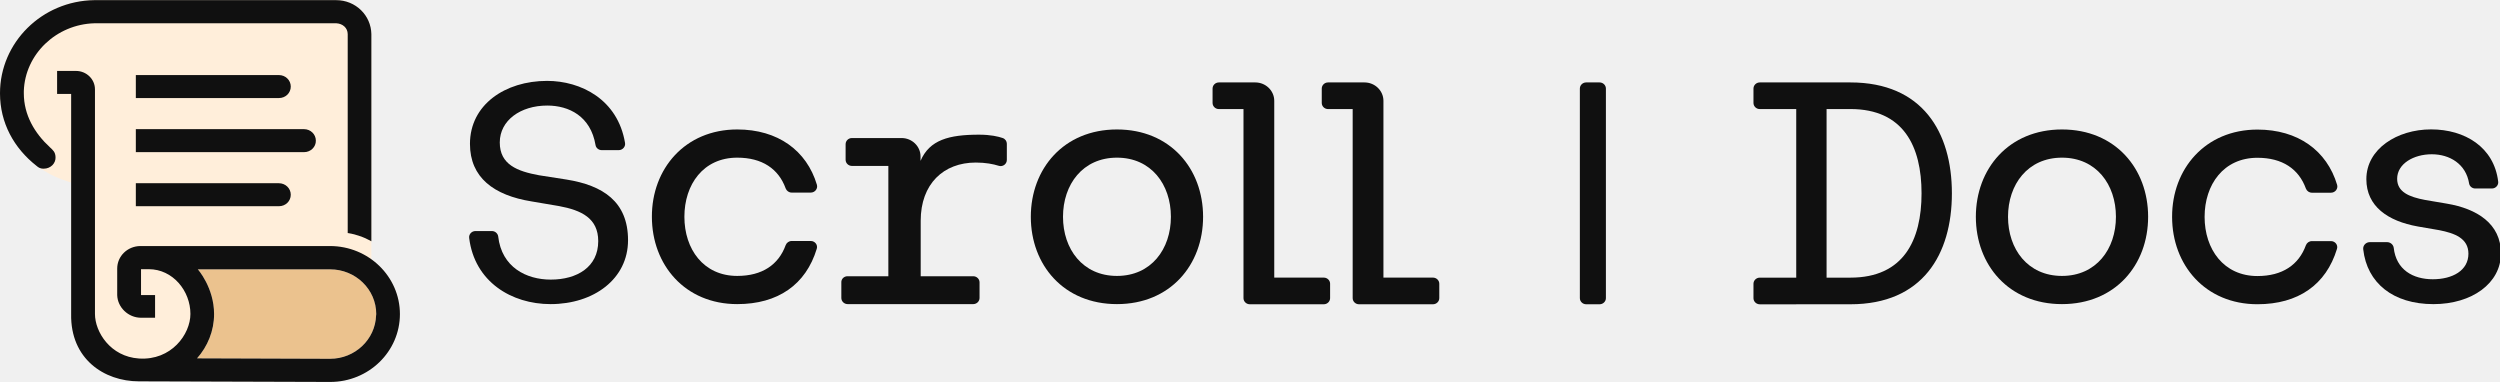
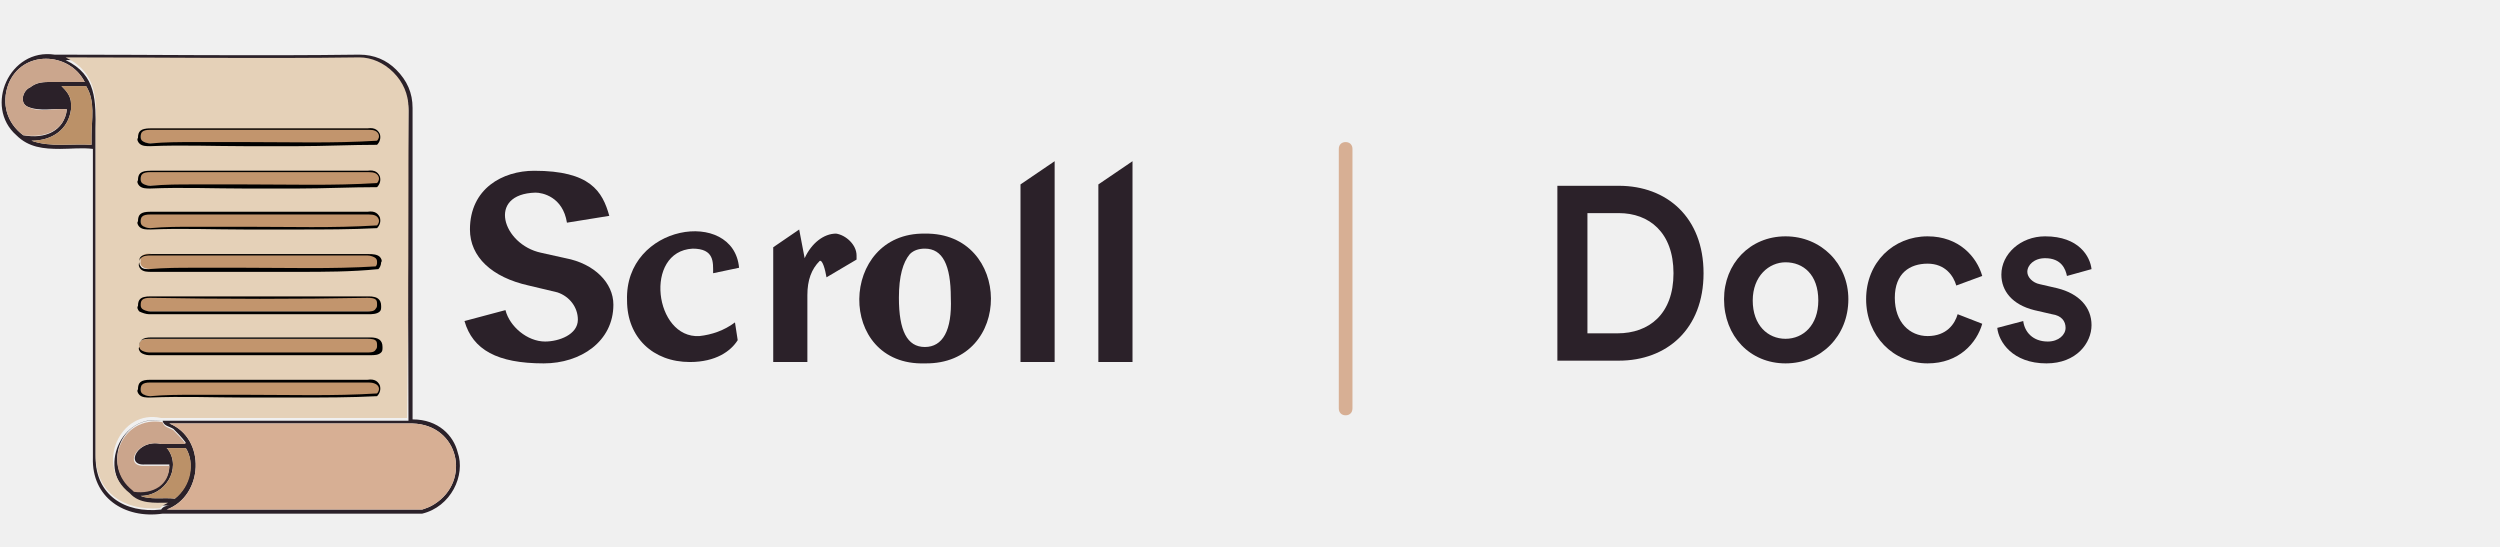
- <svg xmlns="http://www.w3.org/2000/svg" width="144" height="22" viewBox="0 0 144 22" fill="none">
-   <g clip-path="url(#clip0_3449_5677)">
-     <path d="M21.391 14.931V1.959C21.373 0.874 20.483 0 19.365 0H5.425C2.417 0.044 0 2.436 0 5.365C0 6.354 0.273 7.201 0.691 7.942C1.045 8.56 1.599 9.142 2.145 9.575C2.299 9.698 2.226 9.645 2.699 9.928C3.353 10.316 4.098 10.51 4.098 10.51L4.089 18.267C4.107 18.638 4.144 18.991 4.244 19.317C4.553 20.412 5.334 21.25 6.397 21.656C6.843 21.823 7.342 21.938 7.879 21.947L19.01 21.982C21.228 21.982 23.027 20.235 23.027 18.073C23.036 16.793 22.382 15.646 21.391 14.931Z" fill="#FFEEDA" />
-     <path d="M31.523 6.08C29.978 6.08 28.787 6.936 28.787 8.207C28.787 9.478 29.796 9.866 31.05 10.095L32.631 10.342C34.73 10.678 36.175 11.613 36.175 13.837C36.175 16.061 34.212 17.517 31.713 17.517C29.46 17.517 27.333 16.229 27.024 13.705C26.997 13.493 27.17 13.308 27.388 13.308H28.333C28.515 13.308 28.669 13.44 28.696 13.617C28.896 15.399 30.323 16.105 31.722 16.105C33.249 16.105 34.458 15.373 34.458 13.89C34.458 12.566 33.485 12.107 32.195 11.869L30.632 11.604C28.442 11.252 27.07 10.228 27.07 8.286C27.07 6.036 29.087 4.659 31.513 4.659C33.449 4.659 35.584 5.718 36.002 8.233C36.039 8.445 35.866 8.648 35.639 8.648H34.658C34.485 8.648 34.33 8.525 34.303 8.357C34.022 6.689 32.767 6.08 31.523 6.08Z" fill="#101010" />
-     <path d="M42.465 7.457C44.8 7.457 46.463 8.666 47.054 10.643C47.118 10.863 46.945 11.093 46.7 11.093H45.6C45.446 11.093 45.309 10.996 45.255 10.854C44.846 9.725 43.901 9.081 42.465 9.081C40.511 9.081 39.421 10.625 39.421 12.487C39.421 14.349 40.52 15.893 42.465 15.893C43.901 15.893 44.846 15.249 45.255 14.12C45.309 13.978 45.446 13.881 45.6 13.881H46.7C46.945 13.881 47.118 14.111 47.045 14.331C46.418 16.396 44.809 17.517 42.465 17.517C39.457 17.517 37.549 15.258 37.549 12.487C37.54 9.725 39.457 7.457 42.465 7.457Z" fill="#101010" />
-     <path d="M48.816 15.911H51.169V9.557H49.07C48.87 9.557 48.707 9.398 48.707 9.204V8.304C48.707 8.11 48.87 7.951 49.07 7.951H51.933C52.532 7.951 53.023 8.428 53.023 9.01V9.266C53.541 8.057 54.659 7.757 56.394 7.757C57.058 7.757 57.503 7.863 57.758 7.951C57.903 8.004 57.994 8.136 57.994 8.278V9.213C57.994 9.451 57.758 9.628 57.521 9.548C57.212 9.451 56.776 9.363 56.204 9.363C54.35 9.363 53.032 10.59 53.032 12.716V15.911H56.058C56.258 15.911 56.422 16.07 56.422 16.264V17.164C56.422 17.358 56.258 17.517 56.058 17.517H48.825C48.625 17.517 48.461 17.358 48.461 17.164V16.264C48.452 16.07 48.616 15.911 48.816 15.911Z" fill="#101010" />
-     <path d="M59.375 12.487C59.375 9.725 61.265 7.457 64.337 7.457C67.408 7.457 69.298 9.716 69.298 12.487C69.298 15.258 67.408 17.517 64.337 17.517C61.265 17.517 59.375 15.258 59.375 12.487ZM64.337 15.893C66.308 15.893 67.444 14.349 67.444 12.487C67.444 10.625 66.308 9.081 64.337 9.081C62.365 9.081 61.229 10.625 61.229 12.487C61.229 14.349 62.365 15.893 64.337 15.893Z" fill="#101010" />
-     <path d="M113.809 12.487C113.809 9.725 115.699 7.457 118.77 7.457C121.842 7.457 123.732 9.716 123.732 12.487C123.732 15.258 121.842 17.517 118.77 17.517C115.699 17.517 113.809 15.258 113.809 12.487ZM118.77 15.893C120.742 15.893 121.878 14.349 121.878 12.487C121.878 10.625 120.742 9.081 118.77 9.081C116.798 9.081 115.662 10.625 115.662 12.487C115.662 14.349 116.798 15.893 118.77 15.893Z" fill="#101010" />
-     <path d="M73.406 15.99H76.25C76.45 15.99 76.614 16.149 76.614 16.343V17.173C76.614 17.367 76.45 17.526 76.25 17.526H71.988C71.788 17.526 71.625 17.367 71.625 17.173V6.283H70.207C70.007 6.283 69.844 6.124 69.844 5.93V5.101C69.844 4.907 70.007 4.748 70.207 4.748H72.306C72.906 4.748 73.397 5.224 73.397 5.807V15.99H73.406Z" fill="#101010" />
-     <path d="M79.695 15.99H82.539C82.739 15.99 82.903 16.149 82.903 16.343V17.173C82.903 17.367 82.739 17.526 82.539 17.526H78.277C78.078 17.526 77.914 17.367 77.914 17.173V6.283H76.496C76.296 6.283 76.133 6.124 76.133 5.93V5.101C76.133 4.907 76.296 4.748 76.496 4.748H78.595C79.195 4.748 79.686 5.224 79.686 5.807V15.99H79.695Z" fill="#101010" />
-     <path d="M21.664 18.17C21.618 19.555 20.446 20.667 19.01 20.667L11.35 20.641C11.959 19.953 12.331 19.061 12.331 18.091C12.331 16.564 11.395 15.514 11.395 15.514H19.019C20.482 15.514 21.673 16.67 21.673 18.091L21.664 18.17Z" fill="#EBC28E" />
-     <path d="M2.872 8.481C1.99 7.669 1.372 6.619 1.372 5.374V5.242C1.445 3.115 3.244 1.403 5.434 1.341H19.374C19.737 1.359 20.028 1.606 20.028 1.968V13.422C20.346 13.475 20.501 13.519 20.81 13.625C21.055 13.714 21.391 13.899 21.391 13.899V1.968C21.373 0.882 20.483 0.009 19.365 0.009H5.425C2.417 0.053 0 2.444 0 5.374C0 7.077 0.8 8.533 2.108 9.557C2.199 9.628 2.281 9.716 2.517 9.716C2.926 9.716 3.217 9.398 3.199 9.054C3.19 8.763 3.062 8.657 2.872 8.481Z" fill="#101010" />
-     <path d="M19.01 14.172H8.078C7.342 14.181 6.751 14.755 6.751 15.47V16.996C6.769 17.702 7.387 18.302 8.123 18.302H8.932V16.996H8.123V15.505H8.569C9.95 15.505 10.968 16.749 10.968 18.082C10.968 19.264 9.859 20.773 8.005 20.65C6.361 20.544 5.47 19.123 5.47 18.082V5.145C5.47 4.562 4.979 4.086 4.38 4.086H3.289V5.41H4.098V18.091C4.052 20.667 5.988 21.965 8.005 21.965L19.019 22C21.236 22 23.035 20.253 23.035 18.091C23.035 15.929 21.227 14.172 19.01 14.172ZM21.663 18.17C21.618 19.555 20.446 20.667 19.01 20.667L11.349 20.641C11.958 19.953 12.331 19.061 12.331 18.091C12.331 16.564 11.395 15.514 11.395 15.514H19.019C20.482 15.514 21.672 16.67 21.672 18.091L21.663 18.17Z" fill="#101010" />
-     <path d="M16.066 5.648H7.824V4.324H16.066C16.439 4.324 16.748 4.615 16.748 4.986C16.748 5.357 16.448 5.648 16.066 5.648Z" fill="#101010" />
-     <path d="M16.066 11.878H7.824V10.554H16.066C16.439 10.554 16.748 10.845 16.748 11.216C16.748 11.587 16.448 11.878 16.066 11.878Z" fill="#101010" />
-     <path d="M17.52 8.763H7.824V7.439H17.511C17.884 7.439 18.193 7.73 18.193 8.101C18.202 8.463 17.893 8.763 17.52 8.763Z" fill="#101010" />
-     <path d="M92.5 17.173C92.5 17.367 92.336 17.526 92.136 17.526H91.364C91.164 17.526 91 17.367 91 17.173V5.101C91 4.907 91.164 4.748 91.364 4.748H92.136C92.336 4.748 92.5 4.907 92.5 5.101V17.173Z" fill="#101010" />
-     <path d="M106.583 4.748H101.363C101.164 4.748 101 4.907 101 5.101V5.93C101 6.124 101.164 6.283 101.363 6.283H103.463V15.992H101.363C101.164 15.992 101 16.151 101 16.345V17.175C101 17.369 101.164 17.528 101.363 17.528H103.463V17.526H106.583C110.738 17.526 112.429 14.66 112.429 11.137C112.429 7.614 110.737 4.748 106.583 4.748ZM106.583 15.992H105.211V6.281H106.583C109.647 6.281 110.681 8.435 110.681 11.136C110.681 13.837 109.646 15.992 106.583 15.992Z" fill="#101010" />
-     <path d="M130.029 7.464C132.365 7.464 134.028 8.673 134.619 10.65C134.682 10.87 134.509 11.1 134.264 11.1H133.165C133.01 11.1 132.874 11.003 132.819 10.861C132.41 9.732 131.465 9.088 130.029 9.088C128.076 9.088 126.985 10.632 126.985 12.494C126.985 14.356 128.085 15.9 130.029 15.9C131.465 15.9 132.41 15.256 132.819 14.127C132.874 13.985 133.01 13.888 133.165 13.888H134.264C134.509 13.888 134.682 14.118 134.609 14.338C133.982 16.403 132.374 17.524 130.029 17.524C127.022 17.524 125.113 15.265 125.113 12.494C125.104 9.732 127.022 7.464 130.029 7.464Z" fill="#101010" />
-     <path d="M137.877 14.265C138.016 15.543 138.993 16.085 140.129 16.085C141.264 16.085 142.181 15.582 142.181 14.614C142.181 13.723 141.384 13.433 140.508 13.259L139.272 13.046C137.538 12.737 136.302 11.885 136.302 10.318C136.302 8.576 138.076 7.453 140.029 7.453C141.981 7.453 143.653 8.477 143.894 10.448C143.93 10.656 143.76 10.857 143.536 10.857H142.57C142.4 10.857 142.249 10.735 142.221 10.57C142.042 9.447 141.105 8.886 140.069 8.886C139.032 8.886 138.076 9.427 138.076 10.299C138.076 11.053 138.754 11.343 139.69 11.518L140.946 11.731C142.659 12.021 144.054 12.873 144.054 14.595C144.054 16.318 142.38 17.518 140.168 17.518C137.836 17.518 136.341 16.298 136.122 14.363C136.094 14.142 136.274 13.947 136.503 13.947H137.492C137.682 13.947 137.848 14.082 137.877 14.266V14.265Z" fill="#101010" />
+ <svg xmlns="http://www.w3.org/2000/svg" enable-background="new 0 0 183 40" viewBox="0 0 183 40">
+   <path d="m33.5 33.1c-.3-1.2-1.4-2.4-3.3-2.4 0-7.6 0-15.1 0-22.8 0-1.1-.4-2-1.2-2.8-.7-.7-1.6-1.1-2.7-1.1-7.5.1-14.8 0-22.3 0-3.3-.5-5.2 3.8-2.8 5.9.9.9 2 1 3.2 1 .8 0 1.6-.1 2.4 0v22.6c-.1 2.9 2.3 4.5 5.1 4.1h19c2.1-.5 3.2-2.8 2.6-4.5zm-31.8-23.2c-1.2-.9-1.6-2.3-1.1-3.7 1-2.6 4.5-2.4 5.6-.2-.6 0-2 0-2.3 0h-.1c-.6 0-1.1 0-1.6.4-.5.2-.8 1.1-.2 1.4.9.4 2 .1 2.9.2-.2 1.6-1.6 2.2-3.2 1.9zm5 0v.7c-1.4-.1-3 .2-4.4-.3 1.5 0 2.7-.8 2.9-2.3 0-.1 0-.2 0-.4 0-.6-.4-1-.7-1.3h1.8c.7 1.1.4 2.5.4 3.6zm5.1 27.4c-2.7.3-4.8-1.1-4.8-3.8 0-5.6 0-11.2 0-16.6 0-2.4 0-4.9 0-7.3 0-2.2.1-4.1-2.2-5.2 7.3-.1 14.2 0 21.5 0 .9 0 1.8.4 2.5 1.1s1.1 1.6 1.1 2.6c-.1 7.7 0 15.1 0 22.7-6.9 0-12.6 0-18 0-3-.6-4.9 3.6-2.3 5.5.7.8 1.8.7 2.8.7-.2 0-.5.1-.6.3zm1.3-4.8c-.7 0-1 0-1.3 0-1.7-.4-2.7 1.6-1.2 1.5h1.8c0 1.4-1.2 2.1-2.6 1.9 0 0-.1-.1-.1-.1-2.3-1.8-.8-5.5 2.2-5 .1.4.5.4.8.6.3.3.6.6.9 1-.1.1-.3.1-.5.1zm.5.3c.7 1.1.3 2.8-.8 3.7-.8-.1-1.8.1-2.5-.2 1.8 0 3-2 2-3.4 0 0-.1-.1-.1-.1zm18.2 4.1c-.3.2-.6.3-.9.4h-18.7c2.7-1 2.9-5.2.2-6.3h17.8c3.4.1 4.3 4.2 1.6 5.9z" fill="#2b2129" />
+   <path d="m4.9 8c-.2 1.6-1.6 2.1-3.2 1.9-1.2-.9-1.6-2.3-1.1-3.7 1-2.6 4.5-2.4 5.6-.2-.6 0-2 0-2.3 0h-.1c-.6 0-1.1 0-1.6.4-.5.2-.8 1.1-.2 1.4.9.5 1.9.1 2.9.2z" fill="#cba68d" />
+   <path d="m6.7 9.9v.7c-1.4-.1-3 .2-4.4-.3 1.5 0 2.7-.8 2.9-2.3 0-.1 0-.2 0-.4 0-.6-.4-1-.7-1.3h1.8c.7 1.1.4 2.5.4 3.6z" fill="#bb9168" />
+   <path d="m12.8 36.5c-.8-.1-1.8.1-2.5-.2 1.8 0 3-2 2-3.4 0 0-.1-.1-.1-.1h1.4c.7 1.1.4 2.8-.8 3.7z" fill="#bb9168" />
+   <path d="m10.6 34.1h1.8c0 1.4-1.2 2.1-2.6 1.9 0 0-.1-.1-.1-.1-2.3-1.8-.8-5.5 2.2-5 .1.4.5.4.8.6.3.3.6.6.9 1-.1 0-.3 0-.5 0-.7 0-1 0-1.3 0-1.8-.4-2.8 1.7-1.2 1.6z" fill="#cba58c" />
+   <path d="m29.9 7.9c0-1-.4-1.9-1.1-2.6s-1.6-1.1-2.5-1.1c-7.3.1-14.2 0-21.5 0 2.3 1.1 2.3 3.1 2.2 5.2v7.3 16.6c0 2.7 2 4.1 4.7 3.9.2-.2.4-.3.6-.4-1 0-2.1.1-2.8-.7-2.6-2-.7-6.2 2.3-5.5h18c.1-7.5.1-15 .1-22.7zm-19.6 11.3c-.1-.5.5-.6.8-.5h15.9c.4 0 .9.1.8.6 0 .2 0 .3-.2.4-5.5.3-11 0-16.5.1-.4 0-.9-.1-.8-.6zm16.6 3.6c-5.3 0-10.5 0-15.9 0-.4 0-.9-.1-.8-.5 0-.4.1-.6.8-.6h16c.7 0 .8.2.8.6 0 .5-.5.6-.9.5zm-16.6 2.6c0-.4.1-.6.8-.6h16c.7 0 .8.2.8.6.1.5-.5.6-.8.5-5.3 0-10.6 0-15.9 0-.5.1-1-.1-.9-.5zm17.3 3.5c-5.5.3-11 0-16.5.1-.4 0-.9-.1-.8-.5 0-.4.1-.6.8-.6h15.9c.9-.1.9.7.6 1zm0-12.3c-5.5.3-11 0-16.5.1-.4 0-.9-.1-.8-.5 0-.4.1-.6.8-.6h15.9c.9-.1.9.7.6 1zm0-3.1c-5.5.3-11 0-16.5.1-.4 0-.9-.1-.8-.5 0-.4.1-.6.8-.6h15.9c.9-.1.9.7.6 1zm0-3.1c-5.5.3-11 0-16.5.1-.4 0-.9-.1-.8-.5 0-.4.1-.6.8-.6h15.9c.9 0 .9.8.6 1z" fill="#e5d1b8" />
+   <path d="m31.8 36.9c-.3.2-.6.3-.9.4h-18.7c2.7-1 2.9-5.2.2-6.3h17.8c3.4.1 4.3 4.2 1.6 5.9z" fill="#d7af94" />
+   <path d="m27.8 19.2c0 .2 0 .3-.2.4-5.5.3-11 0-16.5.1-.4 0-.9-.1-.8-.6-.1-.5.5-.6.8-.5h15.9c.3 0 .8.2.8.6z" fill="#c2956d" />
+   <path d="m21.8 19.9c-1.3 0-2.6 0-3.8 0-2.3 0-4.6 0-6.9 0-.3 0-.6 0-.8-.2-.1-.1-.2-.3-.1-.5 0-.2 0-.3.1-.4.2-.2.7-.2.8-.2h15.9c.2 0 .6 0 .8.2.1.1.2.3.1.4 0 .2-.1.4-.2.5-2 .2-4 .2-5.9.2zm-7.7-.3h3.8c3.1 0 6.4.1 9.6-.1.1-.1.1-.2.1-.3s0-.2-.1-.3-.4-.2-.6-.2c-5.1 0-10.2 0-15.9 0-.2 0-.5 0-.7.2-.1.1-.1.2-.1.3s0 .2.1.3c.1.2.4.2.6.2 1.2-.1 2.2-.1 3.2-.1z" />
+   <path d="m26.9 25.9c-5.3 0-10.6 0-15.9 0-.4 0-.9-.1-.8-.5 0-.4.1-.6.8-.6h16c.7 0 .8.2.8.6s-.5.6-.9.5z" fill="#c2956d" />
+   <path d="m10.9 26c-.2 0-.5-.1-.6-.2s-.2-.3-.1-.4c0-.5.2-.7.9-.7h16c.6 0 .9.2.9.7 0 .2 0 .3-.1.4-.2.2-.5.2-.8.2-5.6 0-10.8 0-15.9 0-.2 0-.2 0-.3 0zm8-.2h8c.2 0 .5 0 .6-.2.1-.1.1-.2.1-.3 0-.3 0-.5-.7-.5-5.2 0-10.6 0-16 0-.6 0-.7.2-.7.5 0 .1 0 .2.1.3s.4.2.6.2z" />
+   <path d="m26.9 22.8c-5.3 0-10.5 0-15.9 0-.4 0-.9-.1-.8-.5 0-.4.1-.6.8-.6h16c.7 0 .8.2.8.6 0 .5-.5.6-.9.5z" fill="#c2956d" />
+   <path d="m10.9 23c-.2 0-.5-.1-.7-.2-.1-.1-.2-.3-.1-.4 0-.5.2-.7.9-.7h16c.6 0 .9.2.9.7 0 .2 0 .3-.1.4-.2.2-.6.2-.8.2-5.6 0-10.8 0-15.9 0-.1 0-.1 0-.2 0zm.1-1.2c-.6 0-.7.2-.7.5 0 .1 0 .2.1.3s.4.2.6.2h15.9c.2 0 .5 0 .6-.2.1-.1.1-.2.1-.3 0-.3 0-.5-.7-.5-5.2.1-10.5.1-15.9 0z" />
+   <path d="m27.6 28.9c-5.5.3-11 0-16.5.1-.4 0-.9-.1-.8-.5 0-.4.1-.6.8-.6h15.9c.9-.1.9.7.6 1z" fill="#c2956d" />
+   <path d="m21.8 29.1c-1.3 0-2.6 0-3.9 0-2.2 0-4.6-.1-6.9 0-.3 0-.6 0-.8-.2-.1-.1-.2-.3-.1-.4 0-.5.2-.7.9-.7h15.9c.6-.1.8.2.9.4.1.3 0 .6-.2.8-1.9.1-3.9.1-5.8.1zm-7.7-.2h3.9c3.2 0 6.4.1 9.6-.1.1-.1.2-.3.1-.5s-.4-.3-.7-.3c-5 0-10.4 0-16 0-.6 0-.7.2-.7.5 0 .1 0 .2.1.3s.4.2.6.2c1.1-.1 2.1-.1 3.1-.1z" />
+   <path d="m27.6 16.6c-5.5.3-11 0-16.5.1-.4 0-.9-.1-.8-.5 0-.4.1-.6.8-.6h15.9c.9-.1.9.7.6 1z" fill="#c2956d" />
+   <path d="m21.8 16.8c-1.3 0-2.6 0-3.9 0-2.2 0-4.6-.1-6.9 0-.3 0-.6 0-.8-.2-.1-.1-.2-.3-.1-.4 0-.5.2-.7.9-.7h15.9c.6-.1.8.2.9.4.1.3 0 .6-.2.8-1.9.1-3.9.1-5.8.1zm-7.7-.2h3.9c3.2 0 6.4.1 9.6-.1.1-.1.2-.3.1-.5s-.3-.3-.7-.3c-5.3 0-10.7 0-16 0-.6 0-.7.2-.7.5 0 .1 0 .2.1.3s.4.2.6.2c1.1-.1 2.1-.1 3.1-.1z" />
+   <path d="m27.6 13.5c-5.5.3-11 0-16.5.1-.4 0-.9-.1-.8-.5 0-.4.1-.6.8-.6h15.9c.9-.1.9.7.6 1z" fill="#c2956d" />
+   <path d="m21.8 13.8c-1.3 0-2.6 0-3.9 0-2.2 0-4.6-.1-6.9 0-.3 0-.6 0-.8-.2-.1-.1-.2-.3-.1-.4 0-.5.2-.7.9-.7h15.9c.6-.1.8.2.9.4.1.3 0 .6-.2.8-1.9 0-3.9.1-5.8.1zm-7.7-.3h3.9c3.2 0 6.4.1 9.6-.1.1-.1.2-.3.1-.5s-.3-.3-.7-.3c-5.3 0-10.7 0-16 0-.6 0-.7.2-.7.5 0 .1 0 .2.1.3s.4.2.6.2c1.1-.1 2.1-.1 3.1-.1z" />
+   <path d="m27.6 10.4c-5.5.3-11 0-16.5.1-.4 0-.9-.1-.8-.5 0-.4.1-.6.8-.6h15.9c.9 0 .9.8.6 1z" fill="#c2956d" />
+   <path d="m21.8 10.7c-1.3 0-2.6 0-3.9 0-2.2 0-4.6-.1-6.9 0-.3 0-.6 0-.8-.2-.1-.1-.2-.3-.1-.4 0-.5.2-.7.9-.7h15.9c.6-.1.8.2.9.4.1.3 0 .6-.2.8-1.9 0-3.9.1-5.8.1zm-7.7-.3h3.9c3.2 0 6.4.1 9.6-.1.1-.1.2-.3.1-.5s-.3-.3-.7-.3c-5 0-10.4 0-16 0-.6 0-.7.2-.7.5 0 .1 0 .2.1.3s.4.2.6.2c1.1-.1 2.1-.1 3.1-.1z" />
+   <g fill="#2b2129">
+     <path d="m44.9 22.3c0 2.7-2.4 4.3-5.1 4.3-3.4 0-5.2-1-5.8-3.1l3-.8c.3 1.2 1.6 2.3 2.9 2.3 1 0 2.4-.5 2.4-1.6 0-.9-.6-1.7-1.5-2l-2.1-.5c-2.7-.6-4.3-2.1-4.3-4.1 0-3 2.4-4.3 4.7-4.3 4.1 0 5 1.5 5.5 3.3l-3.1.5c-.3-1.9-1.8-2.2-2.3-2.2-3.6.1-2.4 3.8.4 4.4l1.8.4c2.1.4 3.5 1.8 3.5 3.4z" />
+     <path d="m53.8 23.6.2 1.3c-.5.8-1.6 1.6-3.5 1.6-2.7 0-4.6-1.8-4.6-4.5-.2-5.6 7.8-6.8 8.2-2.4l-1.9.4c0-.8.1-1.8-1.5-1.8-3.6.2-2.8 6.6.5 6.4.9-.1 1.8-.4 2.6-1z" />
+     <path d="m62.7 18.7s0 .1 0 0v.3l-2.2 1.3c-.1-.6-.3-1.3-.5-1.2-.6.6-.9 1.4-.9 2.5v4.9h-2.5v-8.4l1.9-1.3.4 2.1c.5-1.1 1.4-1.8 2.3-1.8.7.1 1.5.8 1.5 1.6z" />
+     <path d="m67.7 17.1c-6.3-.1-6.5 9.7 0 9.5 6.5.1 6.4-9.6 0-9.5zm0 8.3c-1.3 0-1.9-1.2-1.9-3.6 0-1.6.3-2.6.8-3.2.3-.3.7-.4 1.1-.4 1.3 0 1.9 1.2 1.9 3.6.1 2.4-.6 3.6-1.9 3.6z" />
+     <path d="m77.2 11.8v14.7h-2.5v-13z" />
+     <path d="m82.9 11.8v14.7h-2.5v-13z" />
  </g>
-   <defs>
-     <clipPath id="clip0_3449_5677">
-       <rect width="144" height="22" fill="white" />
-     </clipPath>
-   </defs>
+   <path d="m98.5 10.4c.3 0 .5.2.5.5v19c0 .3-.2.5-.5.5s-.5-.2-.5-.5v-19c0-.3.2-.5.5-.5z" fill="#d7af94" />
+   <g fill="#2b2129">
+     <path d="m116.2 24.4v-8.8h2.3c2.2 0 4 1.4 4 4.4s-1.8 4.4-4.1 4.4zm2.3 2c3.5 0 6.2-2.3 6.2-6.4s-2.7-6.4-6.2-6.4h-4.5v12.8z" />
+     <path d="m130.7 24.8c-1.3 0-2.4-1-2.4-2.8s1.2-2.8 2.4-2.8c1.3 0 2.4.9 2.4 2.8 0 1.8-1.1 2.8-2.4 2.8zm0-7.5c-2.6 0-4.5 2-4.5 4.6 0 2.7 1.9 4.7 4.5 4.7s4.6-2 4.6-4.7c0-2.6-2-4.6-4.6-4.6z" />
+     <path d="m141.1 19.3c1.3 0 1.9.9 2.1 1.6l1.9-.7c-.4-1.4-1.7-2.9-4-2.9-2.5 0-4.5 1.9-4.5 4.6s2 4.7 4.5 4.7c2.3 0 3.6-1.5 4-2.9l-1.8-.7c-.2.7-.8 1.6-2.2 1.6-1.3 0-2.4-1-2.4-2.8s1.1-2.5 2.4-2.5z" />
+     <path d="m146.2 24c.1 1 1.1 2.6 3.6 2.6 2.2 0 3.3-1.5 3.3-2.8s-.9-2.3-2.5-2.7l-1.3-.3c-.5-.1-.9-.5-.9-.9 0-.5.5-1 1.3-1 1.2 0 1.5.8 1.6 1.3l1.8-.5c-.1-.9-.9-2.4-3.4-2.4-1.8 0-3.2 1.3-3.2 2.8 0 1.2.8 2.2 2.4 2.6l1.3.3c.7.1 1 .5 1 1s-.5 1-1.3 1c-1.1 0-1.7-.7-1.8-1.5z" />
+   </g>
</svg>
